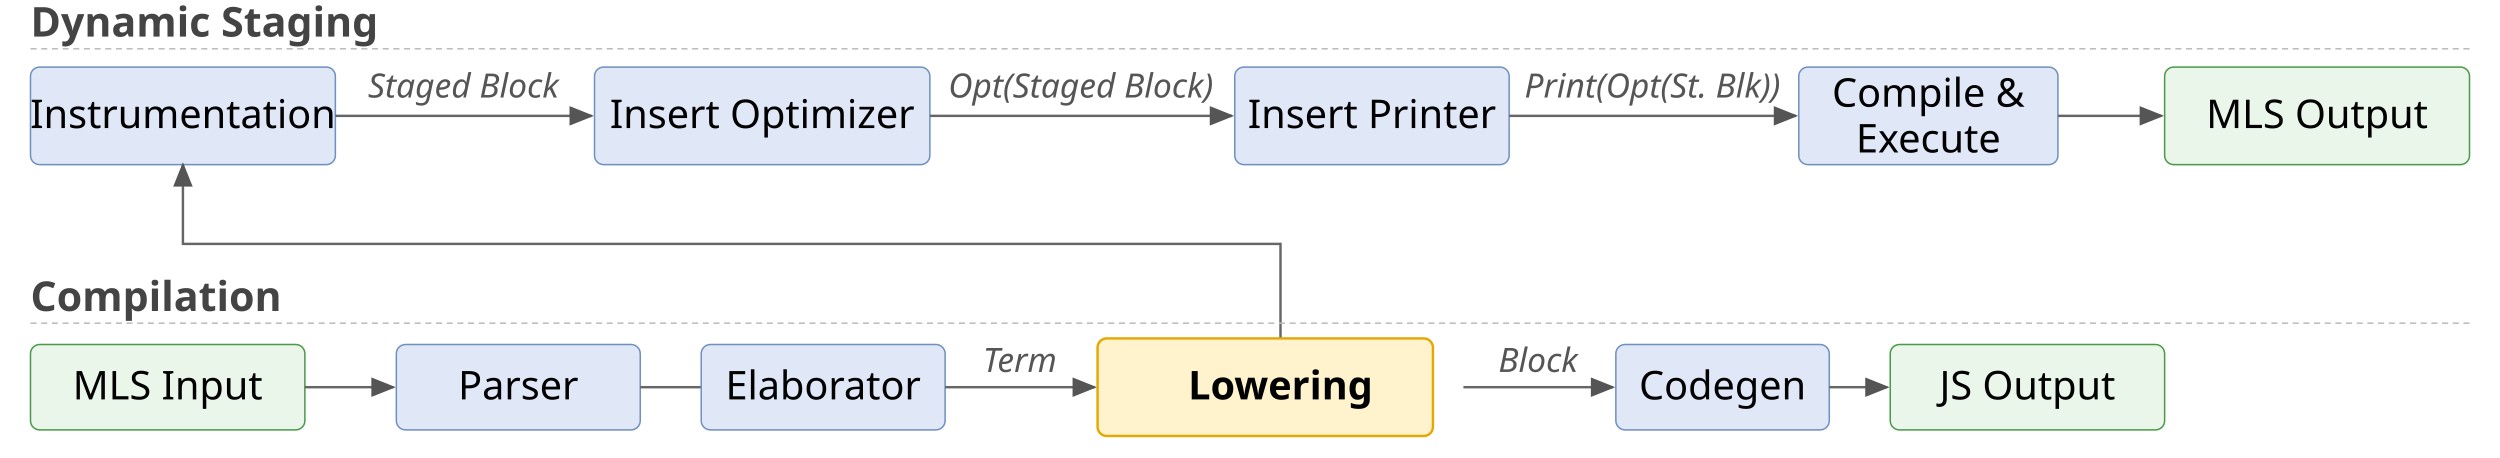
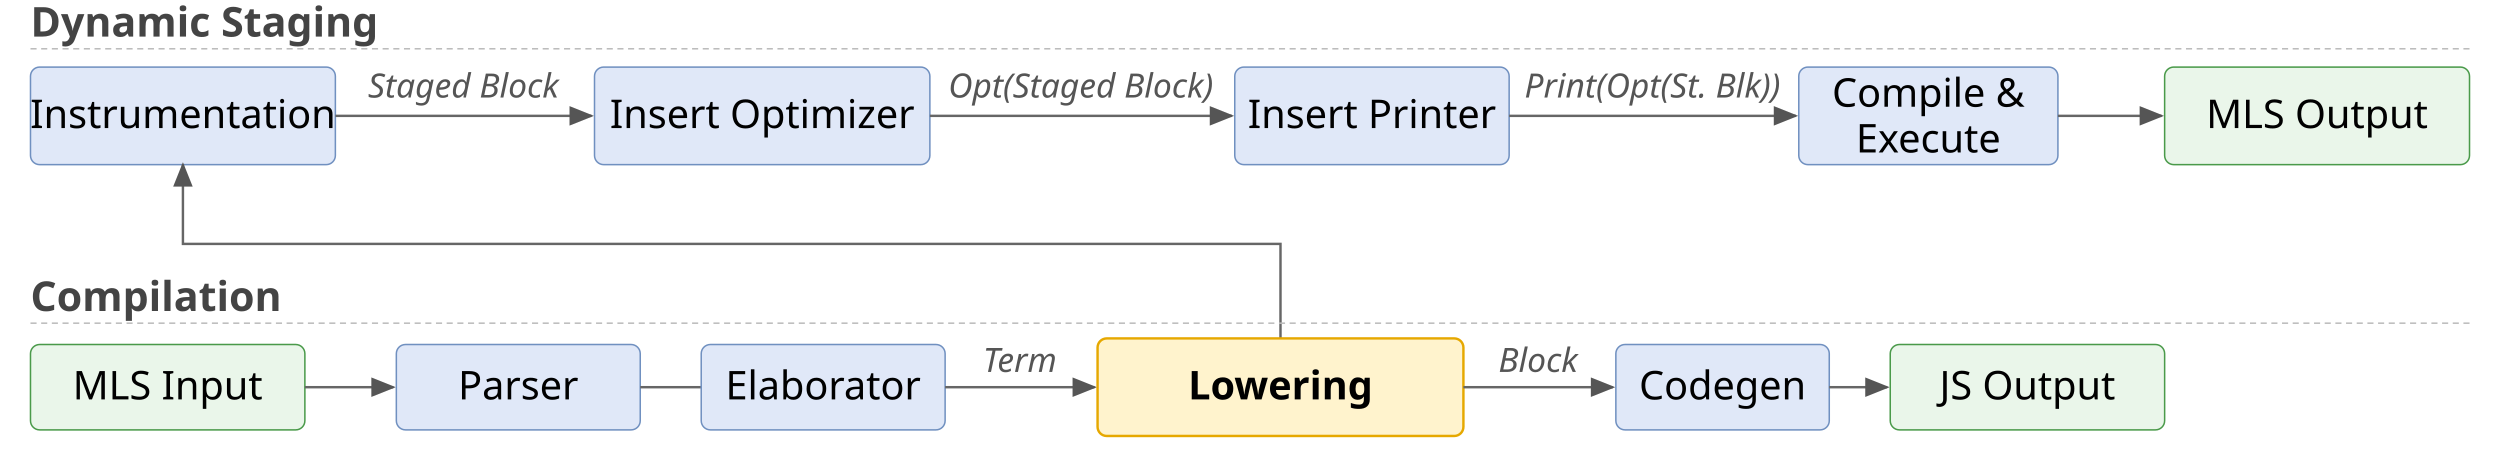
<svg xmlns="http://www.w3.org/2000/svg" viewBox="0 0 1640 300" font-family="sans-serif" xml:space="preserve">
  <defs>
    <marker id="a" markerWidth="10" markerHeight="8" refX="9" refY="4" orient="auto">
      <path d="M0,0 L0,8 L10,4 z" fill="#555" />
    </marker>
    <marker id="ah" markerWidth="10" markerHeight="8" refX="9" refY="4" orient="auto">
      <path d="M0,0 L0,8 L10,4 z" fill="#e08020" />
    </marker>
    <style>
      .mono { font-family: Menlo, Consolas, monospace; font-size: 30px; }
      .ttl  { font-weight: bold; font-size: 32px; }
      .lbl  { font-size: 22px; font-style: italic; fill: #555; }
      .row  { font-weight: bold; font-size: 27px; fill: #444; }
      .hl   { stroke: #e08020; stroke-width: 3; fill: none; }
      text  { font-size: 26px; }
    </style>
  </defs>
  <text x="20" y="24" class="row">Dynamic Staging</text>
  <line x1="20" y1="32" x2="1620" y2="32" stroke="#bbb" stroke-dasharray="4,3" />
  <rect x="20" y="44" width="200" height="64" rx="6" fill="#e0e8f8" stroke="#7090c0" />
  <text x="120" y="84" text-anchor="middle">Instrumentation</text>
  <rect x="390" y="44" width="220" height="64" rx="6" fill="#e0e8f8" stroke="#7090c0" />
  <text x="500" y="84" text-anchor="middle">Insert Optimizer</text>
  <rect x="810" y="44" width="180" height="64" rx="6" fill="#e0e8f8" stroke="#7090c0" />
  <text x="900" y="84" text-anchor="middle">Insert Printer</text>
  <rect x="1180" y="44" width="170" height="64" rx="6" fill="#e0e8f8" stroke="#7090c0" />
  <text x="1265" y="70" text-anchor="middle">Compile &amp;</text>
  <text x="1265" y="100" text-anchor="middle">Execute</text>
  <rect x="1420" y="44" width="200" height="64" rx="6" fill="#eaf6ea" stroke="#4a9a4a" />
  <text x="1520" y="84" text-anchor="middle" font-size="22">MLS Output</text>
  <line x1="220" y1="76" x2="388" y2="76" stroke="#666" stroke-width="1.6" marker-end="url(#a)" />
  <text x="304" y="64" text-anchor="middle" class="lbl">Staged Block</text>
  <line x1="610" y1="76" x2="808" y2="76" stroke="#666" stroke-width="1.6" marker-end="url(#a)" />
  <text x="709" y="64" text-anchor="middle" class="lbl">Opt(Staged Block)</text>
  <line x1="990" y1="76" x2="1178" y2="76" stroke="#666" stroke-width="1.6" marker-end="url(#a)" />
  <text x="1084" y="64" text-anchor="middle" class="lbl">Print(Opt(St. Blk))</text>
  <line x1="1350" y1="76" x2="1418" y2="76" stroke="#666" stroke-width="1.6" marker-end="url(#a)" />
  <path d="M 840 222 L 840 160 L 120 160 L 120 108" fill="none" stroke="#666" stroke-width="1.6" marker-end="url(#a)" />
  <text x="20" y="204" class="row">Compilation</text>
  <line x1="20" y1="212" x2="1620" y2="212" stroke="#bbb" stroke-dasharray="4,3" />
  <rect x="20" y="226" width="180" height="56" rx="6" fill="#eaf6ea" stroke="#4a9a4a" />
  <text x="110" y="262" text-anchor="middle">MLS Input</text>
  <line x1="200" y1="254" x2="258" y2="254" stroke="#666" stroke-width="1.6" marker-end="url(#a)" />
  <rect x="260" y="226" width="160" height="56" rx="6" fill="#e0e8f8" stroke="#7090c0" />
  <text x="340" y="262" text-anchor="middle">Parser</text>
  <line x1="420" y1="254" x2="478" y2="254" stroke="#666" stroke-width="1.6" marker-end="url(#a)" />
  <rect x="460" y="226" width="160" height="56" rx="6" fill="#e0e8f8" stroke="#7090c0" />
  <text x="540" y="262" text-anchor="middle">Elaborator</text>
  <line x1="620" y1="254" x2="718" y2="254" stroke="#666" stroke-width="1.6" marker-end="url(#a)" />
  <text x="669" y="244" text-anchor="middle" class="lbl">Term</text>
-   <rect x="720" y="222" width="220" height="64" rx="6" fill="#fff3cd" stroke="#e6a800" stroke-width="1.6" />
+   <rect x="720" y="222" width="240" height="64" rx="6" fill="#fff3cd" stroke="#e6a800" stroke-width="1.6" />
  <text x="840" y="262" text-anchor="middle" font-weight="bold">Lowering</text>
  <line x1="960" y1="254" x2="1058" y2="254" stroke="#666" stroke-width="1.6" marker-end="url(#a)" />
  <text x="1009" y="244" text-anchor="middle" class="lbl">Block</text>
  <rect x="1060" y="226" width="140" height="56" rx="6" fill="#e0e8f8" stroke="#7090c0" />
  <text x="1130" y="262" text-anchor="middle">Codegen</text>
  <line x1="1200" y1="254" x2="1238" y2="254" stroke="#666" stroke-width="1.6" marker-end="url(#a)" />
  <rect x="1240" y="226" width="180" height="56" rx="6" fill="#eaf6ea" stroke="#4a9a4a" />
  <text x="1330" y="262" text-anchor="middle">JS Output</text>
</svg>
